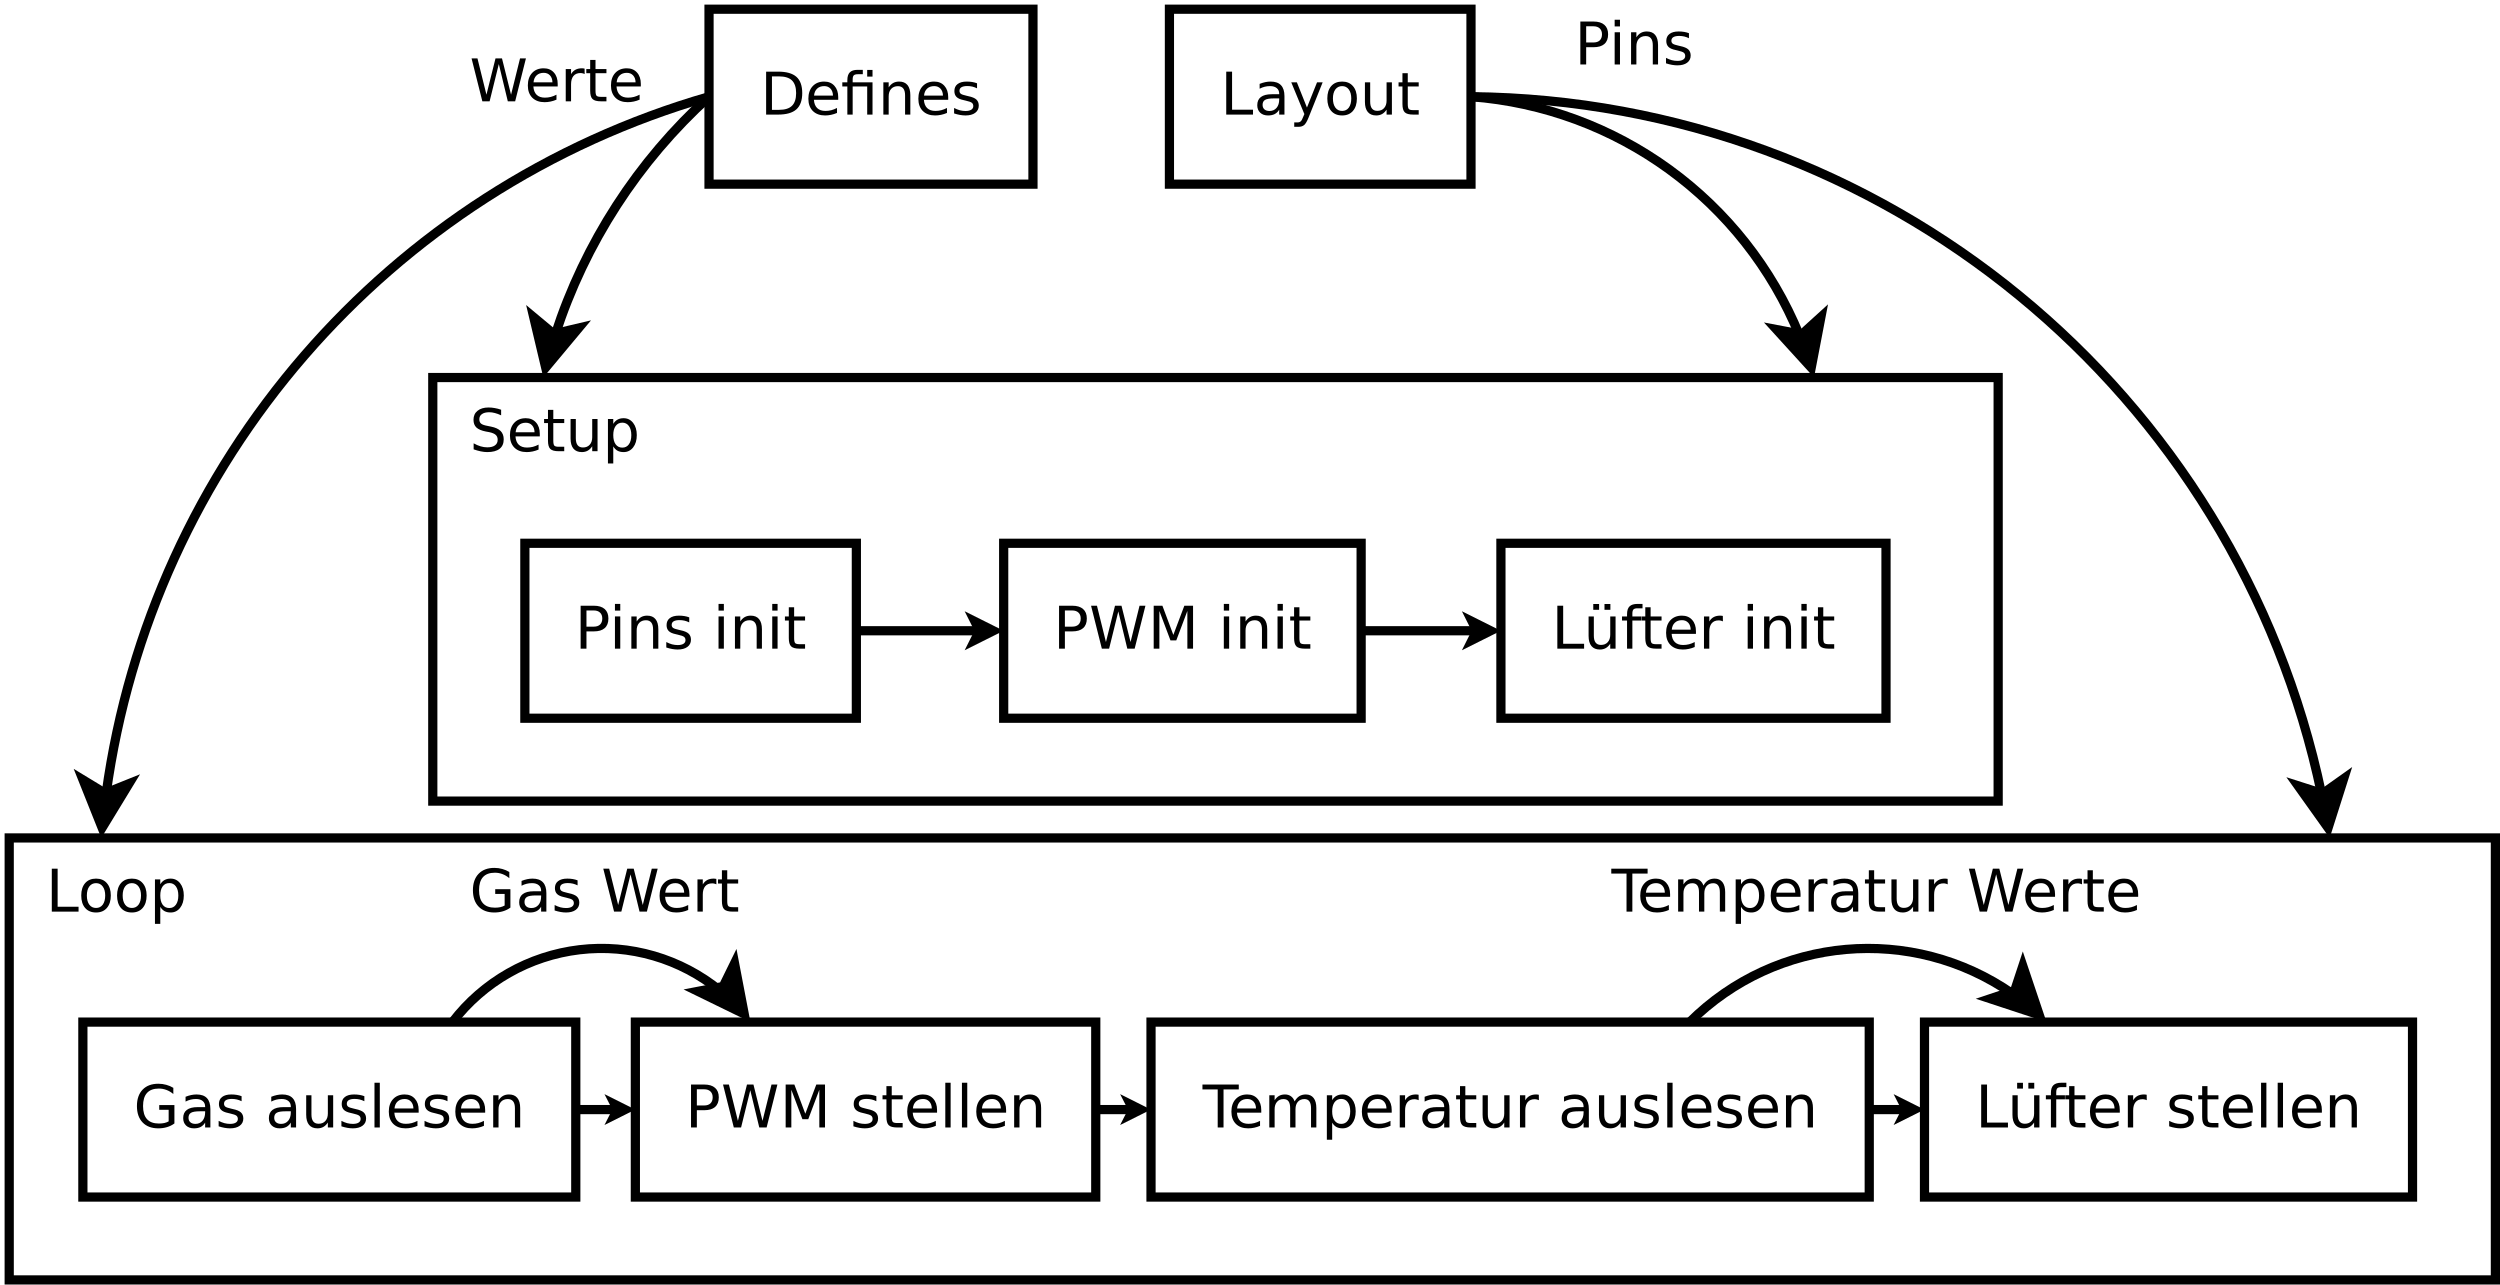
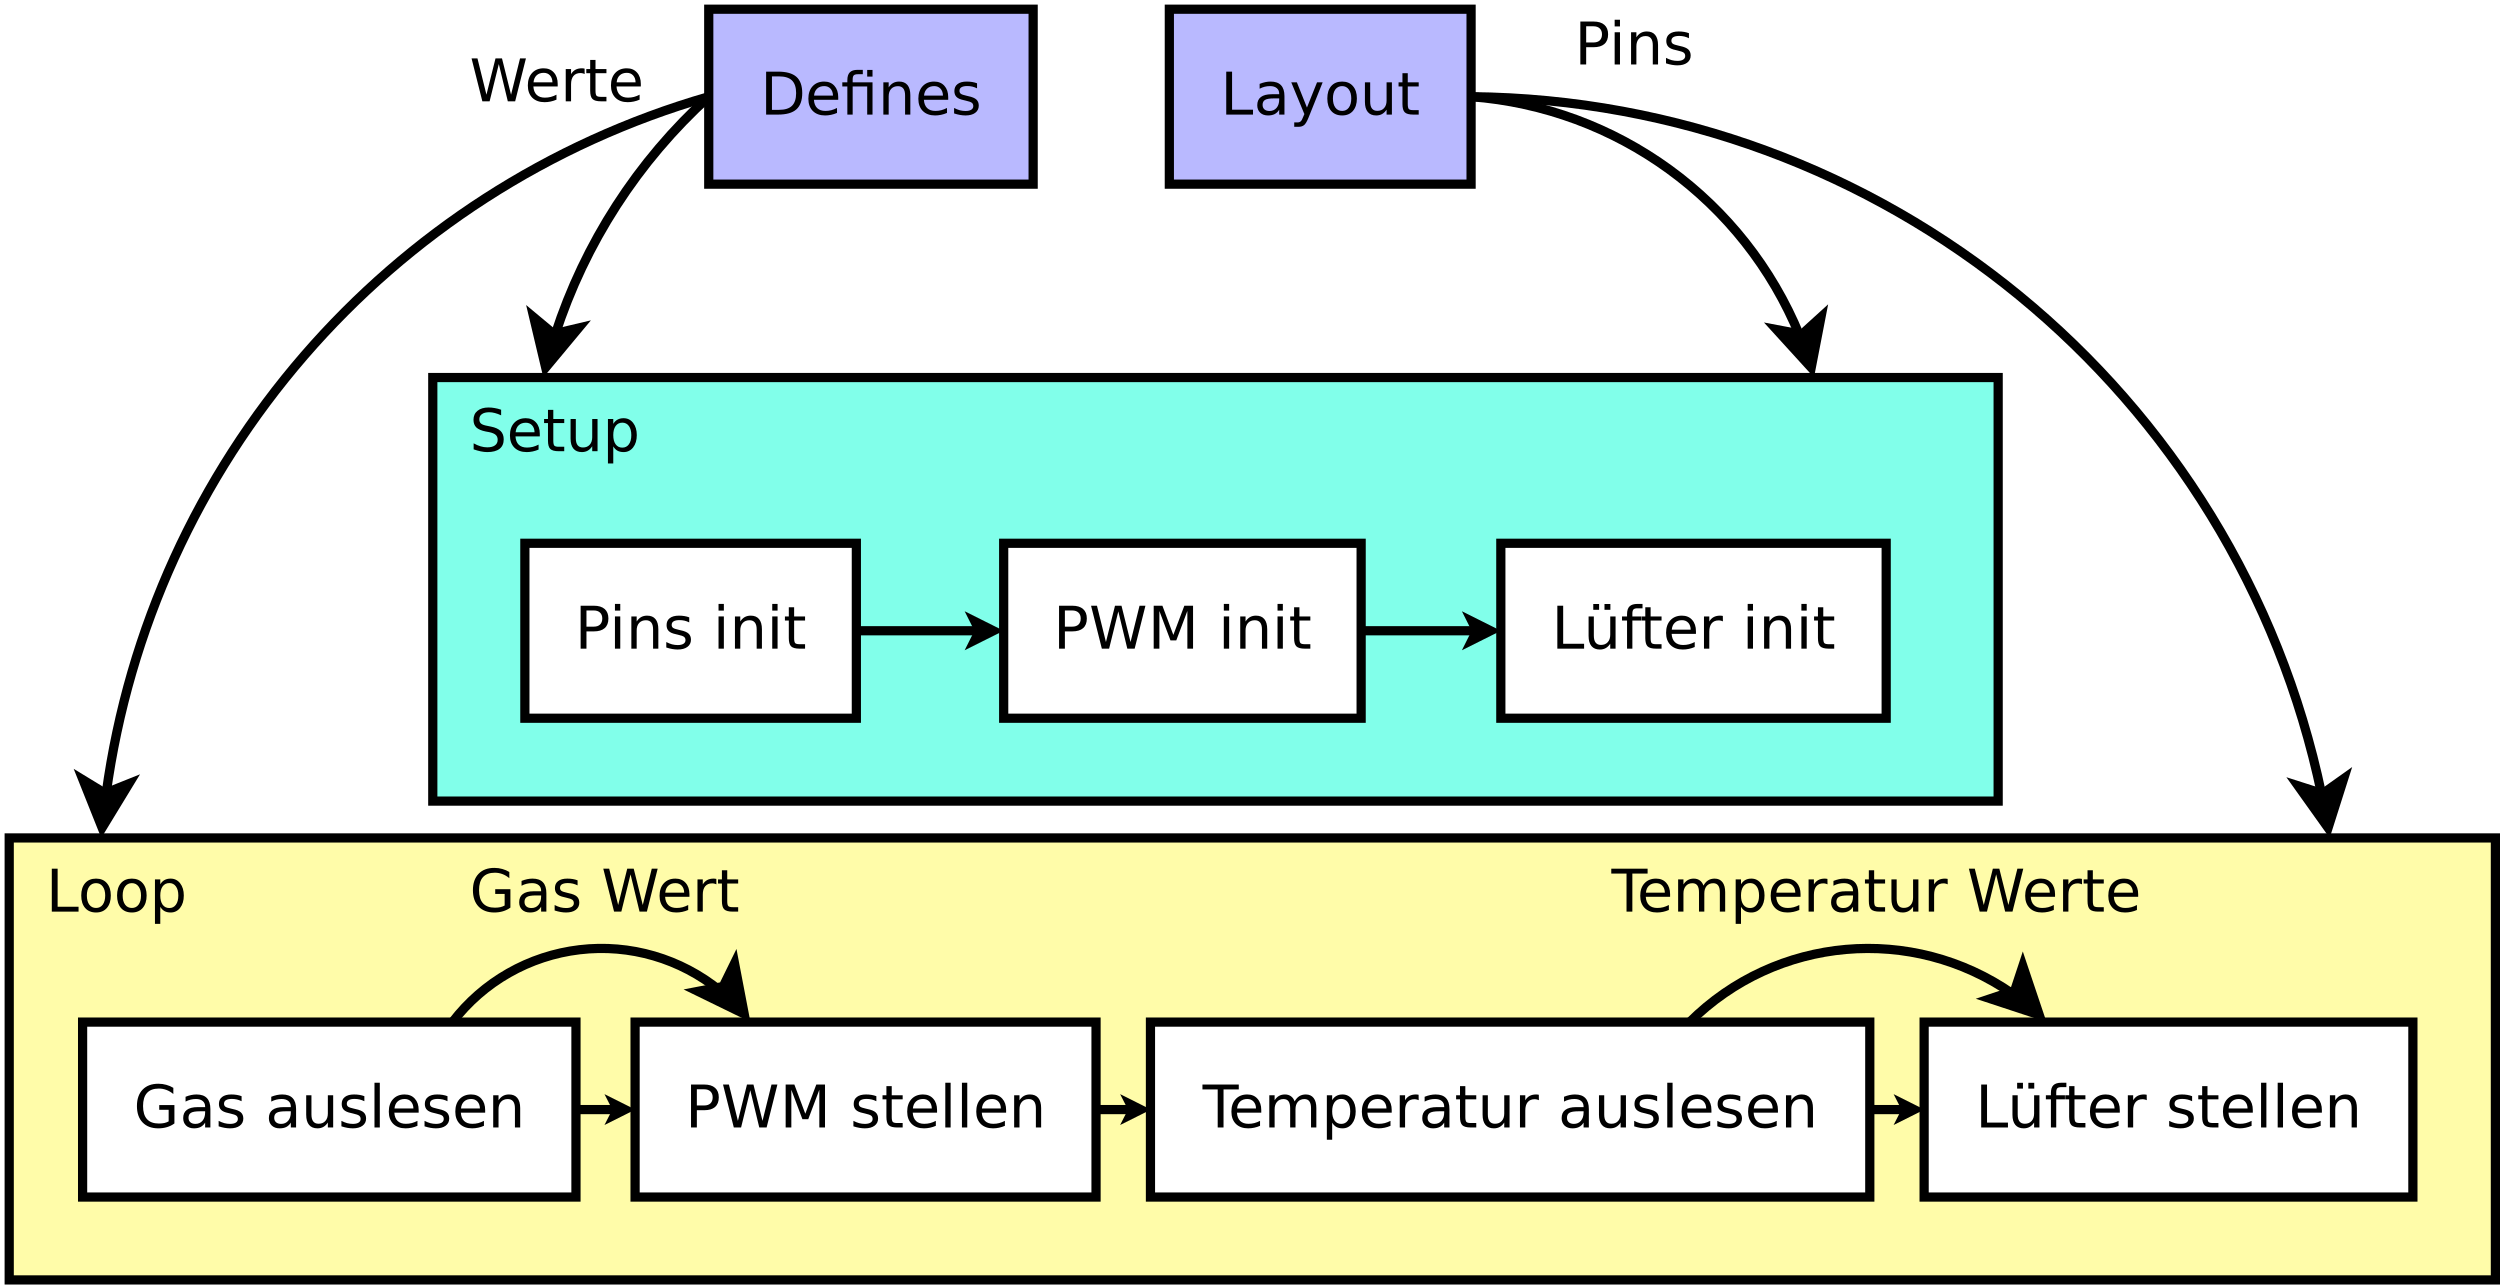
<svg xmlns="http://www.w3.org/2000/svg" xmlns:xlink="http://www.w3.org/1999/xlink" width="543pt" height="279pt" viewBox="0 0 543 279" version="1.1">
  <defs>
    <g>
      <symbol overflow="visible" id="glyph0-0">
        <path style="stroke:none;" d="M 0.641 2.266 L 0.641 -9.016 L 7.031 -9.016 L 7.031 2.266 Z M 1.359 1.547 L 6.328 1.547 L 6.328 -8.297 L 1.359 -8.297 Z M 1.359 1.547 " />
      </symbol>
      <symbol overflow="visible" id="glyph0-1">
        <path style="stroke:none;" d="M 2.516 -8.297 L 2.516 -1.031 L 4.047 -1.031 C 5.328 -1.031 6.266 -1.32 6.859 -1.906 C 7.461 -2.488 7.766 -3.41 7.766 -4.672 C 7.766 -5.922 7.461 -6.836 6.859 -7.422 C 6.266 -8.004 5.328 -8.297 4.047 -8.297 Z M 1.25 -9.328 L 3.844 -9.328 C 5.656 -9.328 6.984 -8.953 7.828 -8.203 C 8.672 -7.453 9.094 -6.273 9.094 -4.672 C 9.094 -3.066 8.664 -1.883 7.812 -1.125 C 6.969 -0.375 5.645 0 3.844 0 L 1.25 0 Z M 1.25 -9.328 " />
      </symbol>
      <symbol overflow="visible" id="glyph0-2">
        <path style="stroke:none;" d="M 7.188 -3.781 L 7.188 -3.219 L 1.906 -3.219 C 1.957 -2.426 2.195 -1.82 2.625 -1.406 C 3.051 -1 3.645 -0.797 4.406 -0.797 C 4.844 -0.797 5.27 -0.848 5.688 -0.953 C 6.102 -1.066 6.516 -1.227 6.922 -1.438 L 6.922 -0.359 C 6.516 -0.18 6.094 -0.047 5.656 0.047 C 5.219 0.141 4.781 0.188 4.344 0.188 C 3.219 0.188 2.328 -0.133 1.672 -0.781 C 1.023 -1.438 0.703 -2.32 0.703 -3.438 C 0.703 -4.582 1.008 -5.488 1.625 -6.156 C 2.25 -6.832 3.086 -7.172 4.141 -7.172 C 5.078 -7.172 5.816 -6.863 6.359 -6.25 C 6.91 -5.645 7.188 -4.82 7.188 -3.781 Z M 6.047 -4.125 C 6.035 -4.75 5.859 -5.25 5.516 -5.625 C 5.172 -6 4.719 -6.188 4.156 -6.188 C 3.508 -6.188 2.992 -6.004 2.609 -5.641 C 2.223 -5.285 2 -4.781 1.938 -4.125 Z M 6.047 -4.125 " />
      </symbol>
      <symbol overflow="visible" id="glyph0-3">
        <path style="stroke:none;" d="M 6.859 -7 L 6.859 0 L 5.703 0 L 5.703 -6.109 L 2.547 -6.109 L 2.547 0 L 1.391 0 L 1.391 -6.109 L 0.297 -6.109 L 0.297 -7 L 1.391 -7 L 1.391 -7.484 C 1.391 -8.242 1.566 -8.805 1.922 -9.172 C 2.285 -9.535 2.844 -9.719 3.594 -9.719 L 4.75 -9.719 L 4.75 -8.766 L 3.656 -8.766 C 3.238 -8.766 2.945 -8.68 2.781 -8.516 C 2.625 -8.348 2.547 -8.047 2.547 -7.609 L 2.547 -7 Z M 5.703 -9.703 L 6.859 -9.703 L 6.859 -8.25 L 5.703 -8.25 Z M 5.703 -9.703 " />
      </symbol>
      <symbol overflow="visible" id="glyph0-4">
        <path style="stroke:none;" d="M 7.016 -4.219 L 7.016 0 L 5.875 0 L 5.875 -4.188 C 5.875 -4.852 5.742 -5.348 5.484 -5.672 C 5.223 -6.004 4.836 -6.172 4.328 -6.172 C 3.703 -6.172 3.207 -5.973 2.844 -5.578 C 2.488 -5.18 2.312 -4.641 2.312 -3.953 L 2.312 0 L 1.156 0 L 1.156 -7 L 2.312 -7 L 2.312 -5.906 C 2.594 -6.332 2.914 -6.648 3.281 -6.859 C 3.656 -7.066 4.086 -7.172 4.578 -7.172 C 5.379 -7.172 5.984 -6.922 6.391 -6.422 C 6.805 -5.922 7.016 -5.188 7.016 -4.219 Z M 7.016 -4.219 " />
      </symbol>
      <symbol overflow="visible" id="glyph0-5">
        <path style="stroke:none;" d="M 5.672 -6.797 L 5.672 -5.703 C 5.348 -5.867 5.008 -5.992 4.656 -6.078 C 4.301 -6.16 3.938 -6.203 3.562 -6.203 C 3 -6.203 2.57 -6.113 2.281 -5.938 C 2 -5.77 1.859 -5.508 1.859 -5.156 C 1.859 -4.883 1.957 -4.672 2.156 -4.516 C 2.363 -4.367 2.773 -4.227 3.391 -4.094 L 3.781 -4 C 4.602 -3.832 5.188 -3.586 5.531 -3.266 C 5.875 -2.941 6.047 -2.5 6.047 -1.938 C 6.047 -1.281 5.785 -0.758 5.266 -0.375 C 4.754 0 4.051 0.188 3.156 0.188 C 2.781 0.188 2.391 0.148 1.984 0.078 C 1.578 0.004 1.145 -0.102 0.688 -0.25 L 0.688 -1.438 C 1.113 -1.219 1.531 -1.051 1.938 -0.938 C 2.352 -0.832 2.766 -0.781 3.172 -0.781 C 3.711 -0.781 4.129 -0.875 4.422 -1.062 C 4.711 -1.25 4.859 -1.508 4.859 -1.844 C 4.859 -2.156 4.754 -2.395 4.547 -2.562 C 4.336 -2.727 3.875 -2.891 3.156 -3.047 L 2.766 -3.141 C 2.047 -3.285 1.531 -3.516 1.219 -3.828 C 0.906 -4.141 0.75 -4.566 0.75 -5.109 C 0.75 -5.766 0.977 -6.27 1.438 -6.625 C 1.906 -6.988 2.57 -7.172 3.438 -7.172 C 3.852 -7.172 4.25 -7.141 4.625 -7.078 C 5 -7.016 5.348 -6.922 5.672 -6.797 Z M 5.672 -6.797 " />
      </symbol>
      <symbol overflow="visible" id="glyph0-6">
        <path style="stroke:none;" d="M 1.25 -9.328 L 2.516 -9.328 L 2.516 -1.062 L 7.062 -1.062 L 7.062 0 L 1.25 0 Z M 1.25 -9.328 " />
      </symbol>
      <symbol overflow="visible" id="glyph0-7">
        <path style="stroke:none;" d="M 4.391 -3.516 C 3.461 -3.516 2.816 -3.406 2.453 -3.188 C 2.098 -2.977 1.922 -2.617 1.922 -2.109 C 1.922 -1.703 2.051 -1.379 2.312 -1.141 C 2.582 -0.898 2.953 -0.781 3.422 -0.781 C 4.055 -0.781 4.566 -1.004 4.953 -1.453 C 5.336 -1.91 5.531 -2.516 5.531 -3.266 L 5.531 -3.516 Z M 6.672 -4 L 6.672 0 L 5.531 0 L 5.531 -1.062 C 5.27 -0.633 4.941 -0.316 4.547 -0.109 C 4.16 0.086 3.68 0.188 3.109 0.188 C 2.391 0.188 1.816 -0.016 1.391 -0.422 C 0.973 -0.828 0.766 -1.363 0.766 -2.031 C 0.766 -2.82 1.023 -3.414 1.547 -3.812 C 2.078 -4.219 2.867 -4.422 3.922 -4.422 L 5.531 -4.422 L 5.531 -4.531 C 5.531 -5.062 5.352 -5.469 5 -5.75 C 4.656 -6.039 4.172 -6.188 3.547 -6.188 C 3.141 -6.188 2.75 -6.141 2.375 -6.047 C 2 -5.953 1.633 -5.812 1.281 -5.625 L 1.281 -6.672 C 1.695 -6.836 2.102 -6.961 2.5 -7.047 C 2.895 -7.129 3.281 -7.172 3.656 -7.172 C 4.676 -7.172 5.43 -6.906 5.922 -6.375 C 6.422 -5.852 6.672 -5.062 6.672 -4 Z M 6.672 -4 " />
      </symbol>
      <symbol overflow="visible" id="glyph0-8">
        <path style="stroke:none;" d="M 4.125 0.656 C 3.789 1.488 3.469 2.031 3.156 2.281 C 2.852 2.531 2.445 2.656 1.938 2.656 L 1.016 2.656 L 1.016 1.703 L 1.688 1.703 C 2 1.703 2.242 1.625 2.422 1.469 C 2.598 1.32 2.789 0.969 3 0.406 L 3.219 -0.109 L 0.375 -7 L 1.594 -7 L 3.781 -1.531 L 5.969 -7 L 7.188 -7 Z M 4.125 0.656 " />
      </symbol>
      <symbol overflow="visible" id="glyph0-9">
        <path style="stroke:none;" d="M 3.922 -6.188 C 3.305 -6.188 2.816 -5.945 2.453 -5.469 C 2.098 -4.988 1.922 -4.332 1.922 -3.5 C 1.922 -2.656 2.098 -1.992 2.453 -1.516 C 2.805 -1.035 3.297 -0.797 3.922 -0.797 C 4.535 -0.797 5.02 -1.035 5.375 -1.516 C 5.727 -2.004 5.906 -2.664 5.906 -3.5 C 5.906 -4.32 5.727 -4.973 5.375 -5.453 C 5.02 -5.941 4.535 -6.188 3.922 -6.188 Z M 3.922 -7.172 C 4.922 -7.172 5.703 -6.844 6.266 -6.188 C 6.836 -5.539 7.125 -4.645 7.125 -3.5 C 7.125 -2.352 6.836 -1.453 6.266 -0.797 C 5.703 -0.141 4.922 0.188 3.922 0.188 C 2.91 0.188 2.117 -0.141 1.547 -0.797 C 0.984 -1.453 0.703 -2.352 0.703 -3.5 C 0.703 -4.645 0.984 -5.539 1.547 -6.188 C 2.117 -6.844 2.91 -7.172 3.922 -7.172 Z M 3.922 -7.172 " />
      </symbol>
      <symbol overflow="visible" id="glyph0-10">
        <path style="stroke:none;" d="M 1.094 -2.766 L 1.094 -7 L 2.234 -7 L 2.234 -2.812 C 2.234 -2.145 2.363 -1.645 2.625 -1.312 C 2.883 -0.977 3.27 -0.812 3.781 -0.812 C 4.406 -0.812 4.895 -1.008 5.25 -1.406 C 5.613 -1.801 5.797 -2.344 5.797 -3.031 L 5.797 -7 L 6.953 -7 L 6.953 0 L 5.797 0 L 5.797 -1.078 C 5.516 -0.648 5.191 -0.332 4.828 -0.125 C 4.461 0.082 4.035 0.188 3.547 0.188 C 2.742 0.188 2.133 -0.062 1.719 -0.562 C 1.301 -1.062 1.094 -1.797 1.094 -2.766 Z M 3.984 -7.172 Z M 3.984 -7.172 " />
      </symbol>
      <symbol overflow="visible" id="glyph0-11">
        <path style="stroke:none;" d="M 2.344 -8.984 L 2.344 -7 L 4.719 -7 L 4.719 -6.109 L 2.344 -6.109 L 2.344 -2.312 C 2.344 -1.738 2.422 -1.367 2.578 -1.203 C 2.734 -1.047 3.051 -0.969 3.531 -0.969 L 4.719 -0.969 L 4.719 0 L 3.531 0 C 2.645 0 2.031 -0.164 1.688 -0.5 C 1.352 -0.832 1.188 -1.438 1.188 -2.312 L 1.188 -6.109 L 0.344 -6.109 L 0.344 -7 L 1.188 -7 L 1.188 -8.984 Z M 2.344 -8.984 " />
      </symbol>
      <symbol overflow="visible" id="glyph0-12">
        <path style="stroke:none;" d="M 2.516 -8.297 L 2.516 -4.781 L 4.109 -4.781 C 4.691 -4.781 5.145 -4.93 5.469 -5.234 C 5.789 -5.547 5.953 -5.984 5.953 -6.547 C 5.953 -7.098 5.789 -7.523 5.469 -7.828 C 5.145 -8.141 4.691 -8.297 4.109 -8.297 Z M 1.25 -9.328 L 4.109 -9.328 C 5.148 -9.328 5.938 -9.086 6.469 -8.609 C 7.008 -8.141 7.281 -7.453 7.281 -6.547 C 7.281 -5.617 7.008 -4.922 6.469 -4.453 C 5.938 -3.984 5.148 -3.75 4.109 -3.75 L 2.516 -3.75 L 2.516 0 L 1.25 0 Z M 1.25 -9.328 " />
      </symbol>
      <symbol overflow="visible" id="glyph0-13">
        <path style="stroke:none;" d="M 1.203 -7 L 2.359 -7 L 2.359 0 L 1.203 0 Z M 1.203 -9.719 L 2.359 -9.719 L 2.359 -8.266 L 1.203 -8.266 Z M 1.203 -9.719 " />
      </symbol>
      <symbol overflow="visible" id="glyph0-14">
        <path style="stroke:none;" d="" />
      </symbol>
      <symbol overflow="visible" id="glyph0-15">
        <path style="stroke:none;" d="M 0.422 -9.328 L 1.703 -9.328 L 3.656 -1.438 L 5.625 -9.328 L 7.031 -9.328 L 9 -1.438 L 10.953 -9.328 L 12.234 -9.328 L 9.891 0 L 8.297 0 L 6.344 -8.094 L 4.344 0 L 2.766 0 Z M 0.422 -9.328 " />
      </symbol>
      <symbol overflow="visible" id="glyph0-16">
        <path style="stroke:none;" d="M 1.25 -9.328 L 3.141 -9.328 L 5.516 -2.984 L 7.906 -9.328 L 9.797 -9.328 L 9.797 0 L 8.562 0 L 8.562 -8.188 L 6.156 -1.797 L 4.891 -1.797 L 2.484 -8.188 L 2.484 0 L 1.25 0 Z M 1.25 -9.328 " />
      </symbol>
      <symbol overflow="visible" id="glyph0-17">
        <path style="stroke:none;" d="M 1.094 -2.766 L 1.094 -7 L 2.234 -7 L 2.234 -2.812 C 2.234 -2.145 2.363 -1.645 2.625 -1.312 C 2.883 -0.977 3.27 -0.812 3.781 -0.812 C 4.406 -0.812 4.895 -1.008 5.25 -1.406 C 5.613 -1.801 5.797 -2.344 5.797 -3.031 L 5.797 -7 L 6.953 -7 L 6.953 0 L 5.797 0 L 5.797 -1.078 C 5.516 -0.648 5.191 -0.332 4.828 -0.125 C 4.461 0.082 4.035 0.188 3.547 0.188 C 2.742 0.188 2.133 -0.062 1.719 -0.562 C 1.301 -1.062 1.094 -1.797 1.094 -2.766 Z M 3.984 -7.172 Z M 4.547 -9.703 L 5.828 -9.703 L 5.828 -8.438 L 4.547 -8.438 Z M 2.109 -9.703 L 3.375 -9.703 L 3.375 -8.438 L 2.109 -8.438 Z M 2.109 -9.703 " />
      </symbol>
      <symbol overflow="visible" id="glyph0-18">
        <path style="stroke:none;" d="M 4.75 -9.719 L 4.75 -8.766 L 3.656 -8.766 C 3.238 -8.766 2.945 -8.68 2.781 -8.516 C 2.625 -8.348 2.547 -8.047 2.547 -7.609 L 2.547 -7 L 4.438 -7 L 4.438 -6.109 L 2.547 -6.109 L 2.547 0 L 1.391 0 L 1.391 -6.109 L 0.297 -6.109 L 0.297 -7 L 1.391 -7 L 1.391 -7.484 C 1.391 -8.266 1.57 -8.832 1.938 -9.188 C 2.301 -9.539 2.875 -9.719 3.656 -9.719 Z M 4.75 -9.719 " />
      </symbol>
      <symbol overflow="visible" id="glyph0-19">
        <path style="stroke:none;" d="M 5.266 -5.922 C 5.129 -5.992 4.984 -6.047 4.828 -6.078 C 4.68 -6.117 4.52 -6.141 4.344 -6.141 C 3.688 -6.141 3.18 -5.926 2.828 -5.5 C 2.484 -5.082 2.312 -4.477 2.312 -3.688 L 2.312 0 L 1.156 0 L 1.156 -7 L 2.312 -7 L 2.312 -5.906 C 2.562 -6.332 2.879 -6.648 3.266 -6.859 C 3.648 -7.066 4.117 -7.172 4.672 -7.172 C 4.754 -7.172 4.844 -7.164 4.938 -7.156 C 5.031 -7.145 5.133 -7.129 5.25 -7.109 Z M 5.266 -5.922 " />
      </symbol>
      <symbol overflow="visible" id="glyph0-20">
        <path style="stroke:none;" d="M 7.609 -1.328 L 7.609 -3.844 L 5.562 -3.844 L 5.562 -4.875 L 8.859 -4.875 L 8.859 -0.875 C 8.379 -0.52 7.844 -0.254 7.25 -0.078 C 6.664 0.098 6.039 0.188 5.375 0.188 C 3.914 0.188 2.773 -0.238 1.953 -1.094 C 1.129 -1.945 0.719 -3.133 0.719 -4.656 C 0.719 -6.176 1.129 -7.363 1.953 -8.219 C 2.773 -9.07 3.914 -9.5 5.375 -9.5 C 5.977 -9.5 6.551 -9.422 7.094 -9.266 C 7.645 -9.117 8.156 -8.898 8.625 -8.609 L 8.625 -7.266 C 8.156 -7.66 7.656 -7.957 7.125 -8.156 C 6.602 -8.352 6.055 -8.453 5.484 -8.453 C 4.336 -8.453 3.477 -8.133 2.906 -7.5 C 2.332 -6.863 2.047 -5.914 2.047 -4.656 C 2.047 -3.395 2.332 -2.445 2.906 -1.812 C 3.477 -1.176 4.336 -0.859 5.484 -0.859 C 5.93 -0.859 6.328 -0.895 6.672 -0.969 C 7.023 -1.051 7.336 -1.172 7.609 -1.328 Z M 7.609 -1.328 " />
      </symbol>
      <symbol overflow="visible" id="glyph0-21">
        <path style="stroke:none;" d="M 1.203 -9.719 L 2.359 -9.719 L 2.359 0 L 1.203 0 Z M 1.203 -9.719 " />
      </symbol>
      <symbol overflow="visible" id="glyph0-22">
        <path style="stroke:none;" d="M -0.031 -9.328 L 7.859 -9.328 L 7.859 -8.266 L 4.547 -8.266 L 4.547 0 L 3.281 0 L 3.281 -8.266 L -0.031 -8.266 Z M -0.031 -9.328 " />
      </symbol>
      <symbol overflow="visible" id="glyph0-23">
        <path style="stroke:none;" d="M 6.656 -5.656 C 6.938 -6.164 7.273 -6.547 7.672 -6.797 C 8.078 -7.047 8.551 -7.172 9.094 -7.172 C 9.82 -7.172 10.383 -6.914 10.781 -6.406 C 11.176 -5.895 11.375 -5.164 11.375 -4.219 L 11.375 0 L 10.219 0 L 10.219 -4.188 C 10.219 -4.852 10.098 -5.348 9.859 -5.672 C 9.629 -6.004 9.27 -6.172 8.781 -6.172 C 8.188 -6.172 7.711 -5.973 7.359 -5.578 C 7.016 -5.18 6.844 -4.641 6.844 -3.953 L 6.844 0 L 5.688 0 L 5.688 -4.188 C 5.688 -4.863 5.566 -5.363 5.328 -5.688 C 5.098 -6.008 4.734 -6.172 4.234 -6.172 C 3.648 -6.172 3.18 -5.969 2.828 -5.562 C 2.484 -5.164 2.312 -4.629 2.312 -3.953 L 2.312 0 L 1.156 0 L 1.156 -7 L 2.312 -7 L 2.312 -5.906 C 2.582 -6.332 2.898 -6.648 3.266 -6.859 C 3.629 -7.066 4.062 -7.172 4.562 -7.172 C 5.07 -7.172 5.504 -7.039 5.859 -6.781 C 6.223 -6.52 6.488 -6.145 6.656 -5.656 Z M 6.656 -5.656 " />
      </symbol>
      <symbol overflow="visible" id="glyph0-24">
        <path style="stroke:none;" d="M 2.312 -1.047 L 2.312 2.656 L 1.156 2.656 L 1.156 -7 L 2.312 -7 L 2.312 -5.938 C 2.562 -6.352 2.867 -6.66 3.234 -6.859 C 3.598 -7.066 4.039 -7.172 4.562 -7.172 C 5.406 -7.172 6.094 -6.832 6.625 -6.156 C 7.156 -5.477 7.422 -4.594 7.422 -3.5 C 7.422 -2.395 7.156 -1.504 6.625 -0.828 C 6.094 -0.148 5.406 0.188 4.562 0.188 C 4.039 0.188 3.598 0.086 3.234 -0.109 C 2.867 -0.316 2.562 -0.629 2.312 -1.047 Z M 6.234 -3.5 C 6.234 -4.344 6.055 -5.004 5.703 -5.484 C 5.359 -5.961 4.883 -6.203 4.281 -6.203 C 3.664 -6.203 3.18 -5.961 2.828 -5.484 C 2.484 -5.004 2.312 -4.344 2.312 -3.5 C 2.312 -2.645 2.484 -1.977 2.828 -1.5 C 3.18 -1.02 3.664 -0.781 4.281 -0.781 C 4.883 -0.781 5.359 -1.02 5.703 -1.5 C 6.055 -1.977 6.234 -2.645 6.234 -3.5 Z M 6.234 -3.5 " />
      </symbol>
      <symbol overflow="visible" id="glyph0-25">
        <path style="stroke:none;" d="M 6.844 -9.016 L 6.844 -7.797 C 6.363 -8.023 5.91 -8.191 5.484 -8.297 C 5.066 -8.41 4.66 -8.469 4.266 -8.469 C 3.578 -8.469 3.047 -8.332 2.672 -8.062 C 2.297 -7.801 2.109 -7.426 2.109 -6.938 C 2.109 -6.52 2.234 -6.207 2.484 -6 C 2.734 -5.789 3.203 -5.625 3.891 -5.5 L 4.656 -5.344 C 5.594 -5.156 6.285 -4.836 6.734 -4.391 C 7.18 -3.941 7.406 -3.336 7.406 -2.578 C 7.406 -1.672 7.102 -0.984 6.5 -0.516 C 5.895 -0.047 5.008 0.188 3.844 0.188 C 3.395 0.188 2.922 0.133 2.422 0.031 C 1.93 -0.07 1.414 -0.219 0.875 -0.406 L 0.875 -1.719 C 1.395 -1.426 1.898 -1.207 2.391 -1.062 C 2.879 -0.914 3.363 -0.844 3.844 -0.844 C 4.562 -0.844 5.113 -0.984 5.5 -1.266 C 5.895 -1.547 6.094 -1.953 6.094 -2.484 C 6.094 -2.941 5.953 -3.297 5.672 -3.547 C 5.391 -3.805 4.926 -4.004 4.281 -4.141 L 3.516 -4.281 C 2.578 -4.469 1.895 -4.758 1.469 -5.156 C 1.051 -5.562 0.844 -6.117 0.844 -6.828 C 0.844 -7.66 1.133 -8.312 1.719 -8.781 C 2.301 -9.258 3.102 -9.5 4.125 -9.5 C 4.562 -9.5 5.004 -9.457 5.453 -9.375 C 5.91 -9.301 6.375 -9.18 6.844 -9.016 Z M 6.844 -9.016 " />
      </symbol>
    </g>
  </defs>
-   <g id="surface318799">
+   <g id="surface424930">
    <rect x="0" y="0" width="543" height="279" style="fill:rgb(100%,100%,100%);fill-opacity:1;stroke:none;" />
-     <path style="fill-rule:evenodd;fill:rgb(100%,100%,100%);fill-opacity:1;stroke-width:0.1;stroke-linecap:butt;stroke-linejoin:miter;stroke:rgb(0%,0%,0%);stroke-opacity:1;stroke-miterlimit:10;" d="M 5.2 19.2 L 8.718 19.2 L 8.718 21.1 L 5.2 21.1 Z M 5.2 19.2 " transform="matrix(20,0,0,20,50,-382)" />
+     <path style="fill-rule:evenodd;fill:rgb(100%,98.824%,66.275%);fill-opacity:1;stroke-width:0.1;stroke-linecap:butt;stroke-linejoin:miter;stroke:rgb(0%,0%,0%);stroke-opacity:1;stroke-miterlimit:10;" d="M -2.4 28.2 L 24.6 28.2 L 24.6 33 L -2.4 33 Z M -2.4 28.2 " transform="matrix(20,0,0,20,50,-382)" />
+     <path style="fill-rule:evenodd;fill:rgb(50.588%,100%,91.765%);fill-opacity:1;stroke-width:0.1;stroke-linecap:butt;stroke-linejoin:miter;stroke:rgb(0%,0%,0%);stroke-opacity:1;stroke-miterlimit:10;" d="M 2.2 23.2 L 19.2 23.2 L 19.2 27.8 L 2.2 27.8 Z M 2.2 23.2 " transform="matrix(20,0,0,20,50,-382)" />
+     <path style="fill-rule:evenodd;fill:rgb(72.549%,72.549%,100%);fill-opacity:1;stroke-width:0.1;stroke-linecap:butt;stroke-linejoin:miter;stroke:rgb(0%,0%,0%);stroke-opacity:1;stroke-miterlimit:10;" d="M 5.197 19.2 L 8.72 19.2 L 8.72 21.1 L 5.197 21.1 Z M 5.197 19.2 " transform="matrix(20,0,0,20,50,-382)" />
    <g style="fill:rgb(0%,0%,0%);fill-opacity:1;">
      <use xlink:href="#glyph0-1" x="165.152" y="24.889" />
      <use xlink:href="#glyph0-2" x="174.875" y="24.889" />
      <use xlink:href="#glyph0-3" x="182.652" y="24.889" />
      <use xlink:href="#glyph0-4" x="190.708" y="24.889" />
      <use xlink:href="#glyph0-2" x="198.763" y="24.889" />
      <use xlink:href="#glyph0-5" x="206.541" y="24.889" />
    </g>
-     <path style="fill-rule:evenodd;fill:rgb(100%,100%,100%);fill-opacity:1;stroke-width:0.1;stroke-linecap:butt;stroke-linejoin:miter;stroke:rgb(0%,0%,0%);stroke-opacity:1;stroke-miterlimit:10;" d="M 10.2 19.2 L 13.475 19.2 L 13.475 21.1 L 10.2 21.1 Z M 10.2 19.2 " transform="matrix(20,0,0,20,50,-382)" />
+     <path style="fill-rule:evenodd;fill:rgb(72.549%,72.549%,100%);fill-opacity:1;stroke-width:0.1;stroke-linecap:butt;stroke-linejoin:miter;stroke:rgb(0%,0%,0%);stroke-opacity:1;stroke-miterlimit:10;" d="M 10.199 19.2 L 13.476 19.2 L 13.476 21.1 L 10.199 21.1 Z M 10.199 19.2 " transform="matrix(20,0,0,20,50,-382)" />
    <g style="fill:rgb(0%,0%,0%);fill-opacity:1;">
      <use xlink:href="#glyph0-6" x="265.09" y="24.889" />
      <use xlink:href="#glyph0-7" x="272.312" y="24.889" />
      <use xlink:href="#glyph0-8" x="280.09" y="24.889" />
      <use xlink:href="#glyph0-9" x="287.59" y="24.889" />
      <use xlink:href="#glyph0-10" x="295.368" y="24.889" />
      <use xlink:href="#glyph0-11" x="303.423" y="24.889" />
    </g>
    <path style="fill-rule:evenodd;fill:rgb(100%,100%,100%);fill-opacity:1;stroke-width:0.1;stroke-linecap:butt;stroke-linejoin:miter;stroke:rgb(0%,0%,0%);stroke-opacity:1;stroke-miterlimit:10;" d="M 3.2 25 L 6.8 25 L 6.8 26.9 L 3.2 26.9 Z M 3.2 25 " transform="matrix(20,0,0,20,50,-382)" />
    <g style="fill:rgb(0%,0%,0%);fill-opacity:1;">
      <use xlink:href="#glyph0-12" x="124.863" y="140.889" />
      <use xlink:href="#glyph0-13" x="132.363" y="140.889" />
      <use xlink:href="#glyph0-4" x="135.974" y="140.889" />
      <use xlink:href="#glyph0-5" x="144.03" y="140.889" />
      <use xlink:href="#glyph0-14" x="150.697" y="140.889" />
      <use xlink:href="#glyph0-13" x="154.863" y="140.889" />
      <use xlink:href="#glyph0-4" x="158.474" y="140.889" />
      <use xlink:href="#glyph0-13" x="166.53" y="140.889" />
      <use xlink:href="#glyph0-11" x="170.141" y="140.889" />
    </g>
    <path style="fill-rule:evenodd;fill:rgb(100%,100%,100%);fill-opacity:1;stroke-width:0.1;stroke-linecap:butt;stroke-linejoin:miter;stroke:rgb(0%,0%,0%);stroke-opacity:1;stroke-miterlimit:10;" d="M 8.4 25 L 12.282 25 L 12.282 26.9 L 8.4 26.9 Z M 8.4 25 " transform="matrix(20,0,0,20,50,-382)" />
    <g style="fill:rgb(0%,0%,0%);fill-opacity:1;">
      <use xlink:href="#glyph0-12" x="228.777" y="140.889" />
      <use xlink:href="#glyph0-15" x="236.555" y="140.889" />
      <use xlink:href="#glyph0-16" x="249.333" y="140.889" />
      <use xlink:href="#glyph0-14" x="260.444" y="140.889" />
      <use xlink:href="#glyph0-13" x="264.611" y="140.889" />
      <use xlink:href="#glyph0-4" x="268.222" y="140.889" />
      <use xlink:href="#glyph0-13" x="276.277" y="140.889" />
      <use xlink:href="#glyph0-11" x="279.888" y="140.889" />
    </g>
-     <path style="fill-rule:evenodd;fill:rgb(100%,100%,100%);fill-opacity:1;stroke-width:0.1;stroke-linecap:butt;stroke-linejoin:miter;stroke:rgb(0%,0%,0%);stroke-opacity:1;stroke-miterlimit:10;" d="M 13.8 25 L 17.982 25 L 17.982 26.9 L 13.8 26.9 Z M 13.8 25 " transform="matrix(20,0,0,20,50,-382)" />
+     <path style="fill-rule:evenodd;fill:rgb(100%,100%,100%);fill-opacity:1;stroke-width:0.1;stroke-linecap:butt;stroke-linejoin:miter;stroke:rgb(0%,0%,0%);stroke-opacity:1;stroke-miterlimit:10;" d="M 13.799 25 L 17.984 25 L 17.984 26.9 L 13.799 26.9 Z M 13.799 25 " transform="matrix(20,0,0,20,50,-382)" />
    <g style="fill:rgb(0%,0%,0%);fill-opacity:1;">
      <use xlink:href="#glyph0-6" x="337.004" y="140.889" />
      <use xlink:href="#glyph0-17" x="343.948" y="140.889" />
      <use xlink:href="#glyph0-18" x="352.004" y="140.889" />
      <use xlink:href="#glyph0-11" x="356.171" y="140.889" />
      <use xlink:href="#glyph0-2" x="361.171" y="140.889" />
      <use xlink:href="#glyph0-19" x="368.948" y="140.889" />
      <use xlink:href="#glyph0-14" x="374.226" y="140.889" />
      <use xlink:href="#glyph0-13" x="378.393" y="140.889" />
      <use xlink:href="#glyph0-4" x="382.004" y="140.889" />
      <use xlink:href="#glyph0-13" x="390.059" y="140.889" />
      <use xlink:href="#glyph0-11" x="393.671" y="140.889" />
    </g>
-     <path style="fill-rule:evenodd;fill:rgb(100%,100%,100%);fill-opacity:1;stroke-width:0.1;stroke-linecap:butt;stroke-linejoin:miter;stroke:rgb(0%,0%,0%);stroke-opacity:1;stroke-miterlimit:10;" d="M -1.6 30.2 L 3.753 30.2 L 3.753 32.1 L -1.6 32.1 Z M -1.6 30.2 " transform="matrix(20,0,0,20,50,-382)" />
+     <path style="fill-rule:evenodd;fill:rgb(100%,100%,100%);fill-opacity:1;stroke-width:0.1;stroke-linecap:butt;stroke-linejoin:miter;stroke:rgb(0%,0%,0%);stroke-opacity:1;stroke-miterlimit:10;" d="M -1.603 30.2 L 3.755 30.2 L 3.755 32.1 L -1.603 32.1 Z M -1.603 30.2 " transform="matrix(20,0,0,20,50,-382)" />
    <g style="fill:rgb(0%,0%,0%);fill-opacity:1;">
      <use xlink:href="#glyph0-20" x="29.023" y="244.889" />
      <use xlink:href="#glyph0-7" x="39.023" y="244.889" />
      <use xlink:href="#glyph0-5" x="46.801" y="244.889" />
      <use xlink:href="#glyph0-14" x="53.468" y="244.889" />
      <use xlink:href="#glyph0-7" x="57.635" y="244.889" />
      <use xlink:href="#glyph0-10" x="65.412" y="244.889" />
      <use xlink:href="#glyph0-5" x="73.468" y="244.889" />
      <use xlink:href="#glyph0-21" x="80.135" y="244.889" />
      <use xlink:href="#glyph0-2" x="83.746" y="244.889" />
      <use xlink:href="#glyph0-5" x="91.523" y="244.889" />
      <use xlink:href="#glyph0-2" x="98.19" y="244.889" />
      <use xlink:href="#glyph0-4" x="105.968" y="244.889" />
    </g>
-     <path style="fill-rule:evenodd;fill:rgb(100%,100%,100%);fill-opacity:1;stroke-width:0.1;stroke-linecap:butt;stroke-linejoin:miter;stroke:rgb(0%,0%,0%);stroke-opacity:1;stroke-miterlimit:10;" d="M 4.4 30.2 L 9.4 30.2 L 9.4 32.1 L 4.4 32.1 Z M 4.4 30.2 " transform="matrix(20,0,0,20,50,-382)" />
+     <path style="fill-rule:evenodd;fill:rgb(100%,100%,100%);fill-opacity:1;stroke-width:0.1;stroke-linecap:butt;stroke-linejoin:miter;stroke:rgb(0%,0%,0%);stroke-opacity:1;stroke-miterlimit:10;" d="M 4.397 30.2 L 9.403 30.2 L 9.403 32.1 L 4.397 32.1 Z M 4.397 30.2 " transform="matrix(20,0,0,20,50,-382)" />
    <g style="fill:rgb(0%,0%,0%);fill-opacity:1;">
      <use xlink:href="#glyph0-12" x="148.84" y="244.889" />
      <use xlink:href="#glyph0-15" x="156.618" y="244.889" />
      <use xlink:href="#glyph0-16" x="169.395" y="244.889" />
      <use xlink:href="#glyph0-14" x="180.507" y="244.889" />
      <use xlink:href="#glyph0-5" x="184.673" y="244.889" />
      <use xlink:href="#glyph0-11" x="191.34" y="244.889" />
      <use xlink:href="#glyph0-2" x="196.34" y="244.889" />
      <use xlink:href="#glyph0-21" x="204.118" y="244.889" />
      <use xlink:href="#glyph0-21" x="207.729" y="244.889" />
      <use xlink:href="#glyph0-2" x="211.34" y="244.889" />
      <use xlink:href="#glyph0-4" x="219.118" y="244.889" />
    </g>
-     <path style="fill-rule:evenodd;fill:rgb(100%,100%,100%);fill-opacity:1;stroke-width:0.1;stroke-linecap:butt;stroke-linejoin:miter;stroke:rgb(0%,0%,0%);stroke-opacity:1;stroke-miterlimit:10;" d="M 10 30.2 L 17.8 30.2 L 17.8 32.1 L 10 32.1 Z M 10 30.2 " transform="matrix(20,0,0,20,50,-382)" />
+     <path style="fill-rule:evenodd;fill:rgb(100%,100%,100%);fill-opacity:1;stroke-width:0.1;stroke-linecap:butt;stroke-linejoin:miter;stroke:rgb(0%,0%,0%);stroke-opacity:1;stroke-miterlimit:10;" d="M 9.994 30.2 L 17.806 30.2 L 17.806 32.1 L 9.994 32.1 Z M 9.994 30.2 " transform="matrix(20,0,0,20,50,-382)" />
    <g style="fill:rgb(0%,0%,0%);fill-opacity:1;">
      <use xlink:href="#glyph0-22" x="261.203" y="244.889" />
      <use xlink:href="#glyph0-2" x="266.759" y="244.889" />
      <use xlink:href="#glyph0-23" x="274.536" y="244.889" />
      <use xlink:href="#glyph0-24" x="287.036" y="244.889" />
      <use xlink:href="#glyph0-2" x="295.092" y="244.889" />
      <use xlink:href="#glyph0-19" x="302.87" y="244.889" />
      <use xlink:href="#glyph0-7" x="308.148" y="244.889" />
      <use xlink:href="#glyph0-11" x="315.925" y="244.889" />
      <use xlink:href="#glyph0-10" x="320.925" y="244.889" />
      <use xlink:href="#glyph0-19" x="328.981" y="244.889" />
      <use xlink:href="#glyph0-14" x="334.259" y="244.889" />
      <use xlink:href="#glyph0-7" x="338.425" y="244.889" />
      <use xlink:href="#glyph0-10" x="346.203" y="244.889" />
      <use xlink:href="#glyph0-5" x="354.259" y="244.889" />
      <use xlink:href="#glyph0-21" x="360.925" y="244.889" />
      <use xlink:href="#glyph0-2" x="364.536" y="244.889" />
      <use xlink:href="#glyph0-5" x="372.314" y="244.889" />
      <use xlink:href="#glyph0-2" x="378.981" y="244.889" />
      <use xlink:href="#glyph0-4" x="386.759" y="244.889" />
    </g>
-     <path style="fill-rule:evenodd;fill:rgb(100%,100%,100%);fill-opacity:1;stroke-width:0.1;stroke-linecap:butt;stroke-linejoin:miter;stroke:rgb(0%,0%,0%);stroke-opacity:1;stroke-miterlimit:10;" d="M 18.4 30.2 L 23.7 30.2 L 23.7 32.1 L 18.4 32.1 Z M 18.4 30.2 " transform="matrix(20,0,0,20,50,-382)" />
+     <path style="fill-rule:evenodd;fill:rgb(100%,100%,100%);fill-opacity:1;stroke-width:0.1;stroke-linecap:butt;stroke-linejoin:miter;stroke:rgb(0%,0%,0%);stroke-opacity:1;stroke-miterlimit:10;" d="M 18.396 30.2 L 23.704 30.2 L 23.704 32.1 L 18.396 32.1 Z M 18.396 30.2 " transform="matrix(20,0,0,20,50,-382)" />
    <g style="fill:rgb(0%,0%,0%);fill-opacity:1;">
      <use xlink:href="#glyph0-6" x="429.066" y="244.889" />
      <use xlink:href="#glyph0-17" x="436.011" y="244.889" />
      <use xlink:href="#glyph0-18" x="444.066" y="244.889" />
      <use xlink:href="#glyph0-11" x="448.233" y="244.889" />
      <use xlink:href="#glyph0-2" x="453.233" y="244.889" />
      <use xlink:href="#glyph0-19" x="461.011" y="244.889" />
      <use xlink:href="#glyph0-14" x="466.289" y="244.889" />
      <use xlink:href="#glyph0-5" x="470.455" y="244.889" />
      <use xlink:href="#glyph0-11" x="477.122" y="244.889" />
      <use xlink:href="#glyph0-2" x="482.122" y="244.889" />
      <use xlink:href="#glyph0-21" x="489.9" y="244.889" />
      <use xlink:href="#glyph0-21" x="493.511" y="244.889" />
      <use xlink:href="#glyph0-2" x="497.122" y="244.889" />
      <use xlink:href="#glyph0-4" x="504.9" y="244.889" />
    </g>
    <path style="fill:none;stroke-width:0.1;stroke-linecap:butt;stroke-linejoin:miter;stroke:rgb(0%,0%,0%);stroke-opacity:1;stroke-miterlimit:10;" d="M 3.753 31.15 L 4.206 31.15 " transform="matrix(20,0,0,20,50,-382)" />
    <path style="fill-rule:evenodd;fill:rgb(0%,0%,0%);fill-opacity:1;stroke-width:0.1;stroke-linecap:butt;stroke-linejoin:miter;stroke:rgb(0%,0%,0%);stroke-opacity:1;stroke-miterlimit:10;" d="M 4.288 31.15 L 4.178 31.205 L 4.206 31.15 L 4.178 31.095 Z M 4.288 31.15 " transform="matrix(20,0,0,20,50,-382)" />
    <path style="fill:none;stroke-width:0.1;stroke-linecap:butt;stroke-linejoin:miter;stroke:rgb(0%,0%,0%);stroke-opacity:1;stroke-miterlimit:10;" d="M 9.4 31.15 L 9.806 31.15 " transform="matrix(20,0,0,20,50,-382)" />
    <path style="fill-rule:evenodd;fill:rgb(0%,0%,0%);fill-opacity:1;stroke-width:0.1;stroke-linecap:butt;stroke-linejoin:miter;stroke:rgb(0%,0%,0%);stroke-opacity:1;stroke-miterlimit:10;" d="M 9.888 31.15 L 9.778 31.205 L 9.806 31.15 L 9.778 31.095 Z M 9.888 31.15 " transform="matrix(20,0,0,20,50,-382)" />
    <path style="fill:none;stroke-width:0.1;stroke-linecap:butt;stroke-linejoin:miter;stroke:rgb(0%,0%,0%);stroke-opacity:1;stroke-miterlimit:10;" d="M 17.8 31.15 L 18.206 31.15 " transform="matrix(20,0,0,20,50,-382)" />
    <path style="fill-rule:evenodd;fill:rgb(0%,0%,0%);fill-opacity:1;stroke-width:0.1;stroke-linecap:butt;stroke-linejoin:miter;stroke:rgb(0%,0%,0%);stroke-opacity:1;stroke-miterlimit:10;" d="M 18.288 31.15 L 18.178 31.205 L 18.206 31.15 L 18.178 31.095 Z M 18.288 31.15 " transform="matrix(20,0,0,20,50,-382)" />
-     <path style="fill:none;stroke-width:0.1;stroke-linecap:butt;stroke-linejoin:miter;stroke:rgb(0%,0%,0%);stroke-opacity:1;stroke-miterlimit:10;" d="M 2.2 23.2 L 19.2 23.2 L 19.2 27.8 L 2.2 27.8 Z M 2.2 23.2 " transform="matrix(20,0,0,20,50,-382)" />
    <path style="fill:none;stroke-width:0.1;stroke-linecap:butt;stroke-linejoin:miter;stroke:rgb(0%,0%,0%);stroke-opacity:1;stroke-miterlimit:10;" d="M 6.8 25.95 L 8.138 25.95 " transform="matrix(20,0,0,20,50,-382)" />
    <path style="fill-rule:evenodd;fill:rgb(0%,0%,0%);fill-opacity:1;stroke-width:0.1;stroke-linecap:butt;stroke-linejoin:miter;stroke:rgb(0%,0%,0%);stroke-opacity:1;stroke-miterlimit:10;" d="M 8.288 25.95 L 8.088 26.05 L 8.138 25.95 L 8.088 25.85 Z M 8.288 25.95 " transform="matrix(20,0,0,20,50,-382)" />
    <path style="fill:none;stroke-width:0.1;stroke-linecap:butt;stroke-linejoin:miter;stroke:rgb(0%,0%,0%);stroke-opacity:1;stroke-miterlimit:10;" d="M 12.282 25.95 L 13.538 25.95 " transform="matrix(20,0,0,20,50,-382)" />
    <path style="fill-rule:evenodd;fill:rgb(0%,0%,0%);fill-opacity:1;stroke-width:0.1;stroke-linecap:butt;stroke-linejoin:miter;stroke:rgb(0%,0%,0%);stroke-opacity:1;stroke-miterlimit:10;" d="M 13.688 25.95 L 13.488 26.05 L 13.538 25.95 L 13.488 25.85 Z M 13.688 25.95 " transform="matrix(20,0,0,20,50,-382)" />
    <g style="fill:rgb(0%,0%,0%);fill-opacity:1;">
      <use xlink:href="#glyph0-25" x="102" y="98.006" />
      <use xlink:href="#glyph0-2" x="110.056" y="98.006" />
      <use xlink:href="#glyph0-11" x="117.833" y="98.006" />
      <use xlink:href="#glyph0-10" x="122.833" y="98.006" />
      <use xlink:href="#glyph0-24" x="130.889" y="98.006" />
    </g>
-     <path style="fill:none;stroke-width:0.1;stroke-linecap:butt;stroke-linejoin:miter;stroke:rgb(0%,0%,0%);stroke-opacity:1;stroke-miterlimit:10;" d="M -2.4 28.2 L 24.6 28.2 L 24.6 33 L -2.4 33 Z M -2.4 28.2 " transform="matrix(20,0,0,20,50,-382)" />
    <g style="fill:rgb(0%,0%,0%);fill-opacity:1;">
      <use xlink:href="#glyph0-6" x="10" y="198.006" />
      <use xlink:href="#glyph0-9" x="16.944" y="198.006" />
      <use xlink:href="#glyph0-9" x="24.722" y="198.006" />
      <use xlink:href="#glyph0-24" x="32.5" y="198.006" />
    </g>
-     <path style="fill:none;stroke-width:0.1;stroke-linecap:butt;stroke-linejoin:miter;stroke:rgb(0%,0%,0%);stroke-opacity:1;stroke-miterlimit:10;" d="M 5.2 20.15 C 4.428 20.85 3.852 21.74 3.531 22.732 " transform="matrix(20,0,0,20,50,-382)" />
-     <path style="fill-rule:evenodd;fill:rgb(0%,0%,0%);fill-opacity:1;stroke-width:0.1;stroke-linecap:butt;stroke-linejoin:miter;stroke:rgb(0%,0%,0%);stroke-opacity:1;stroke-miterlimit:10;" d="M 3.426 23.091 L 3.297 22.547 L 3.512 22.726 L 3.784 22.662 Z M 3.426 23.091 " transform="matrix(20,0,0,20,50,-382)" />
-     <path style="fill:none;stroke-width:0.1;stroke-linecap:butt;stroke-linejoin:miter;stroke:rgb(0%,0%,0%);stroke-opacity:1;stroke-miterlimit:10;" d="M 5.2 20.15 C 1.713 21.156 -0.853 24.122 -1.347 27.717 " transform="matrix(20,0,0,20,50,-382)" />
-     <path style="fill-rule:evenodd;fill:rgb(0%,0%,0%);fill-opacity:1;stroke-width:0.1;stroke-linecap:butt;stroke-linejoin:miter;stroke:rgb(0%,0%,0%);stroke-opacity:1;stroke-miterlimit:10;" d="M -1.391 28.089 L -1.598 27.57 L -1.359 27.715 L -1.1 27.611 Z M -1.391 28.089 " transform="matrix(20,0,0,20,50,-382)" />
+     <path style="fill:none;stroke-width:0.1;stroke-linecap:butt;stroke-linejoin:miter;stroke:rgb(0%,0%,0%);stroke-opacity:1;stroke-miterlimit:10;" d="M 5.197 20.15 C 4.426 20.85 3.851 21.741 3.53 22.732 " transform="matrix(20,0,0,20,50,-382)" />
+     <path style="fill-rule:evenodd;fill:rgb(0%,0%,0%);fill-opacity:1;stroke-width:0.1;stroke-linecap:butt;stroke-linejoin:miter;stroke:rgb(0%,0%,0%);stroke-opacity:1;stroke-miterlimit:10;" d="M 3.426 23.091 L 3.297 22.547 L 3.512 22.726 L 3.783 22.662 Z M 3.426 23.091 " transform="matrix(20,0,0,20,50,-382)" />
+     <path style="fill:none;stroke-width:0.1;stroke-linecap:butt;stroke-linejoin:miter;stroke:rgb(0%,0%,0%);stroke-opacity:1;stroke-miterlimit:10;" d="M 5.197 20.15 C 1.712 21.156 -0.854 24.122 -1.347 27.717 " transform="matrix(20,0,0,20,50,-382)" />
+     <path style="fill-rule:evenodd;fill:rgb(0%,0%,0%);fill-opacity:1;stroke-width:0.1;stroke-linecap:butt;stroke-linejoin:miter;stroke:rgb(0%,0%,0%);stroke-opacity:1;stroke-miterlimit:10;" d="M -1.391 28.089 L -1.598 27.57 L -1.36 27.715 L -1.1 27.611 Z M -1.391 28.089 " transform="matrix(20,0,0,20,50,-382)" />
    <g style="fill:rgb(0%,0%,0%);fill-opacity:1;">
      <use xlink:href="#glyph0-15" x="102" y="22.006" />
      <use xlink:href="#glyph0-2" x="113.944" y="22.006" />
      <use xlink:href="#glyph0-19" x="121.722" y="22.006" />
      <use xlink:href="#glyph0-11" x="127" y="22.006" />
      <use xlink:href="#glyph0-2" x="132" y="22.006" />
    </g>
-     <path style="fill:none;stroke-width:0.1;stroke-linecap:butt;stroke-linejoin:miter;stroke:rgb(0%,0%,0%);stroke-opacity:1;stroke-miterlimit:10;" d="M 2.414 30.2 C 2.749 29.762 3.247 29.479 3.794 29.414 C 4.341 29.349 4.891 29.51 5.318 29.858 " transform="matrix(20,0,0,20,50,-382)" />
+     <path style="fill:none;stroke-width:0.1;stroke-linecap:butt;stroke-linejoin:miter;stroke:rgb(0%,0%,0%);stroke-opacity:1;stroke-miterlimit:10;" d="M 2.414 30.2 C 2.749 29.762 3.246 29.479 3.794 29.414 C 4.341 29.349 4.891 29.51 5.318 29.858 " transform="matrix(20,0,0,20,50,-382)" />
    <path style="fill-rule:evenodd;fill:rgb(0%,0%,0%);fill-opacity:1;stroke-width:0.1;stroke-linecap:butt;stroke-linejoin:miter;stroke:rgb(0%,0%,0%);stroke-opacity:1;stroke-miterlimit:10;" d="M 5.582 30.111 L 5.08 29.866 L 5.354 29.813 L 5.477 29.562 Z M 5.582 30.111 " transform="matrix(20,0,0,20,50,-382)" />
    <path style="fill:none;stroke-width:0.1;stroke-linecap:butt;stroke-linejoin:miter;stroke:rgb(0%,0%,0%);stroke-opacity:1;stroke-miterlimit:10;" d="M 15.85 30.2 C 16.79 29.264 18.266 29.134 19.355 29.892 " transform="matrix(20,0,0,20,50,-382)" />
    <path style="fill-rule:evenodd;fill:rgb(0%,0%,0%);fill-opacity:1;stroke-width:0.1;stroke-linecap:butt;stroke-linejoin:miter;stroke:rgb(0%,0%,0%);stroke-opacity:1;stroke-miterlimit:10;" d="M 19.646 30.121 L 19.115 29.946 L 19.38 29.857 L 19.468 29.591 Z M 19.646 30.121 " transform="matrix(20,0,0,20,50,-382)" />
-     <path style="fill:none;stroke-width:0.1;stroke-linecap:butt;stroke-linejoin:miter;stroke:rgb(0%,0%,0%);stroke-opacity:1;stroke-miterlimit:10;" d="M 13.475 20.15 C 15.059 20.269 16.44 21.272 17.042 22.742 " transform="matrix(20,0,0,20,50,-382)" />
-     <path style="fill-rule:evenodd;fill:rgb(0%,0%,0%);fill-opacity:1;stroke-width:0.1;stroke-linecap:butt;stroke-linejoin:miter;stroke:rgb(0%,0%,0%);stroke-opacity:1;stroke-miterlimit:10;" d="M 17.17 23.092 L 16.794 22.679 L 17.068 22.731 L 17.275 22.543 Z M 17.17 23.092 " transform="matrix(20,0,0,20,50,-382)" />
-     <path style="fill:none;stroke-width:0.1;stroke-linecap:butt;stroke-linejoin:miter;stroke:rgb(0%,0%,0%);stroke-opacity:1;stroke-miterlimit:10;" d="M 13.475 20.15 C 17.95 20.192 21.793 23.342 22.712 27.722 " transform="matrix(20,0,0,20,50,-382)" />
+     <path style="fill:none;stroke-width:0.1;stroke-linecap:butt;stroke-linejoin:miter;stroke:rgb(0%,0%,0%);stroke-opacity:1;stroke-miterlimit:10;" d="M 13.476 20.15 C 15.06 20.269 16.44 21.272 17.043 22.742 " transform="matrix(20,0,0,20,50,-382)" />
+     <path style="fill-rule:evenodd;fill:rgb(0%,0%,0%);fill-opacity:1;stroke-width:0.1;stroke-linecap:butt;stroke-linejoin:miter;stroke:rgb(0%,0%,0%);stroke-opacity:1;stroke-miterlimit:10;" d="M 17.17 23.092 L 16.794 22.679 L 17.069 22.731 L 17.276 22.543 Z M 17.17 23.092 " transform="matrix(20,0,0,20,50,-382)" />
+     <path style="fill:none;stroke-width:0.1;stroke-linecap:butt;stroke-linejoin:miter;stroke:rgb(0%,0%,0%);stroke-opacity:1;stroke-miterlimit:10;" d="M 13.476 20.15 C 17.951 20.192 21.793 23.342 22.712 27.722 " transform="matrix(20,0,0,20,50,-382)" />
    <path style="fill-rule:evenodd;fill:rgb(0%,0%,0%);fill-opacity:1;stroke-width:0.1;stroke-linecap:butt;stroke-linejoin:miter;stroke:rgb(0%,0%,0%);stroke-opacity:1;stroke-miterlimit:10;" d="M 22.783 28.09 L 22.458 27.634 L 22.724 27.719 L 22.952 27.557 Z M 22.783 28.09 " transform="matrix(20,0,0,20,50,-382)" />
    <g style="fill:rgb(0%,0%,0%);fill-opacity:1;">
      <use xlink:href="#glyph0-12" x="342" y="14.006" />
      <use xlink:href="#glyph0-13" x="349.5" y="14.006" />
      <use xlink:href="#glyph0-4" x="353.111" y="14.006" />
      <use xlink:href="#glyph0-5" x="361.167" y="14.006" />
    </g>
    <g style="fill:rgb(0%,0%,0%);fill-opacity:1;">
      <use xlink:href="#glyph0-20" x="102" y="198.006" />
      <use xlink:href="#glyph0-7" x="112" y="198.006" />
      <use xlink:href="#glyph0-5" x="119.778" y="198.006" />
      <use xlink:href="#glyph0-14" x="126.444" y="198.006" />
      <use xlink:href="#glyph0-15" x="130.611" y="198.006" />
      <use xlink:href="#glyph0-2" x="142.556" y="198.006" />
      <use xlink:href="#glyph0-19" x="150.333" y="198.006" />
      <use xlink:href="#glyph0-11" x="155.611" y="198.006" />
    </g>
    <g style="fill:rgb(0%,0%,0%);fill-opacity:1;">
      <use xlink:href="#glyph0-22" x="350" y="198.006" />
      <use xlink:href="#glyph0-2" x="355.556" y="198.006" />
      <use xlink:href="#glyph0-23" x="363.333" y="198.006" />
      <use xlink:href="#glyph0-24" x="375.833" y="198.006" />
      <use xlink:href="#glyph0-2" x="383.889" y="198.006" />
      <use xlink:href="#glyph0-19" x="391.667" y="198.006" />
      <use xlink:href="#glyph0-7" x="396.944" y="198.006" />
      <use xlink:href="#glyph0-11" x="404.722" y="198.006" />
      <use xlink:href="#glyph0-10" x="409.722" y="198.006" />
      <use xlink:href="#glyph0-19" x="417.778" y="198.006" />
      <use xlink:href="#glyph0-14" x="423.056" y="198.006" />
      <use xlink:href="#glyph0-15" x="427.222" y="198.006" />
      <use xlink:href="#glyph0-2" x="439.167" y="198.006" />
      <use xlink:href="#glyph0-19" x="446.944" y="198.006" />
      <use xlink:href="#glyph0-11" x="452.222" y="198.006" />
      <use xlink:href="#glyph0-2" x="457.222" y="198.006" />
    </g>
  </g>
</svg>
